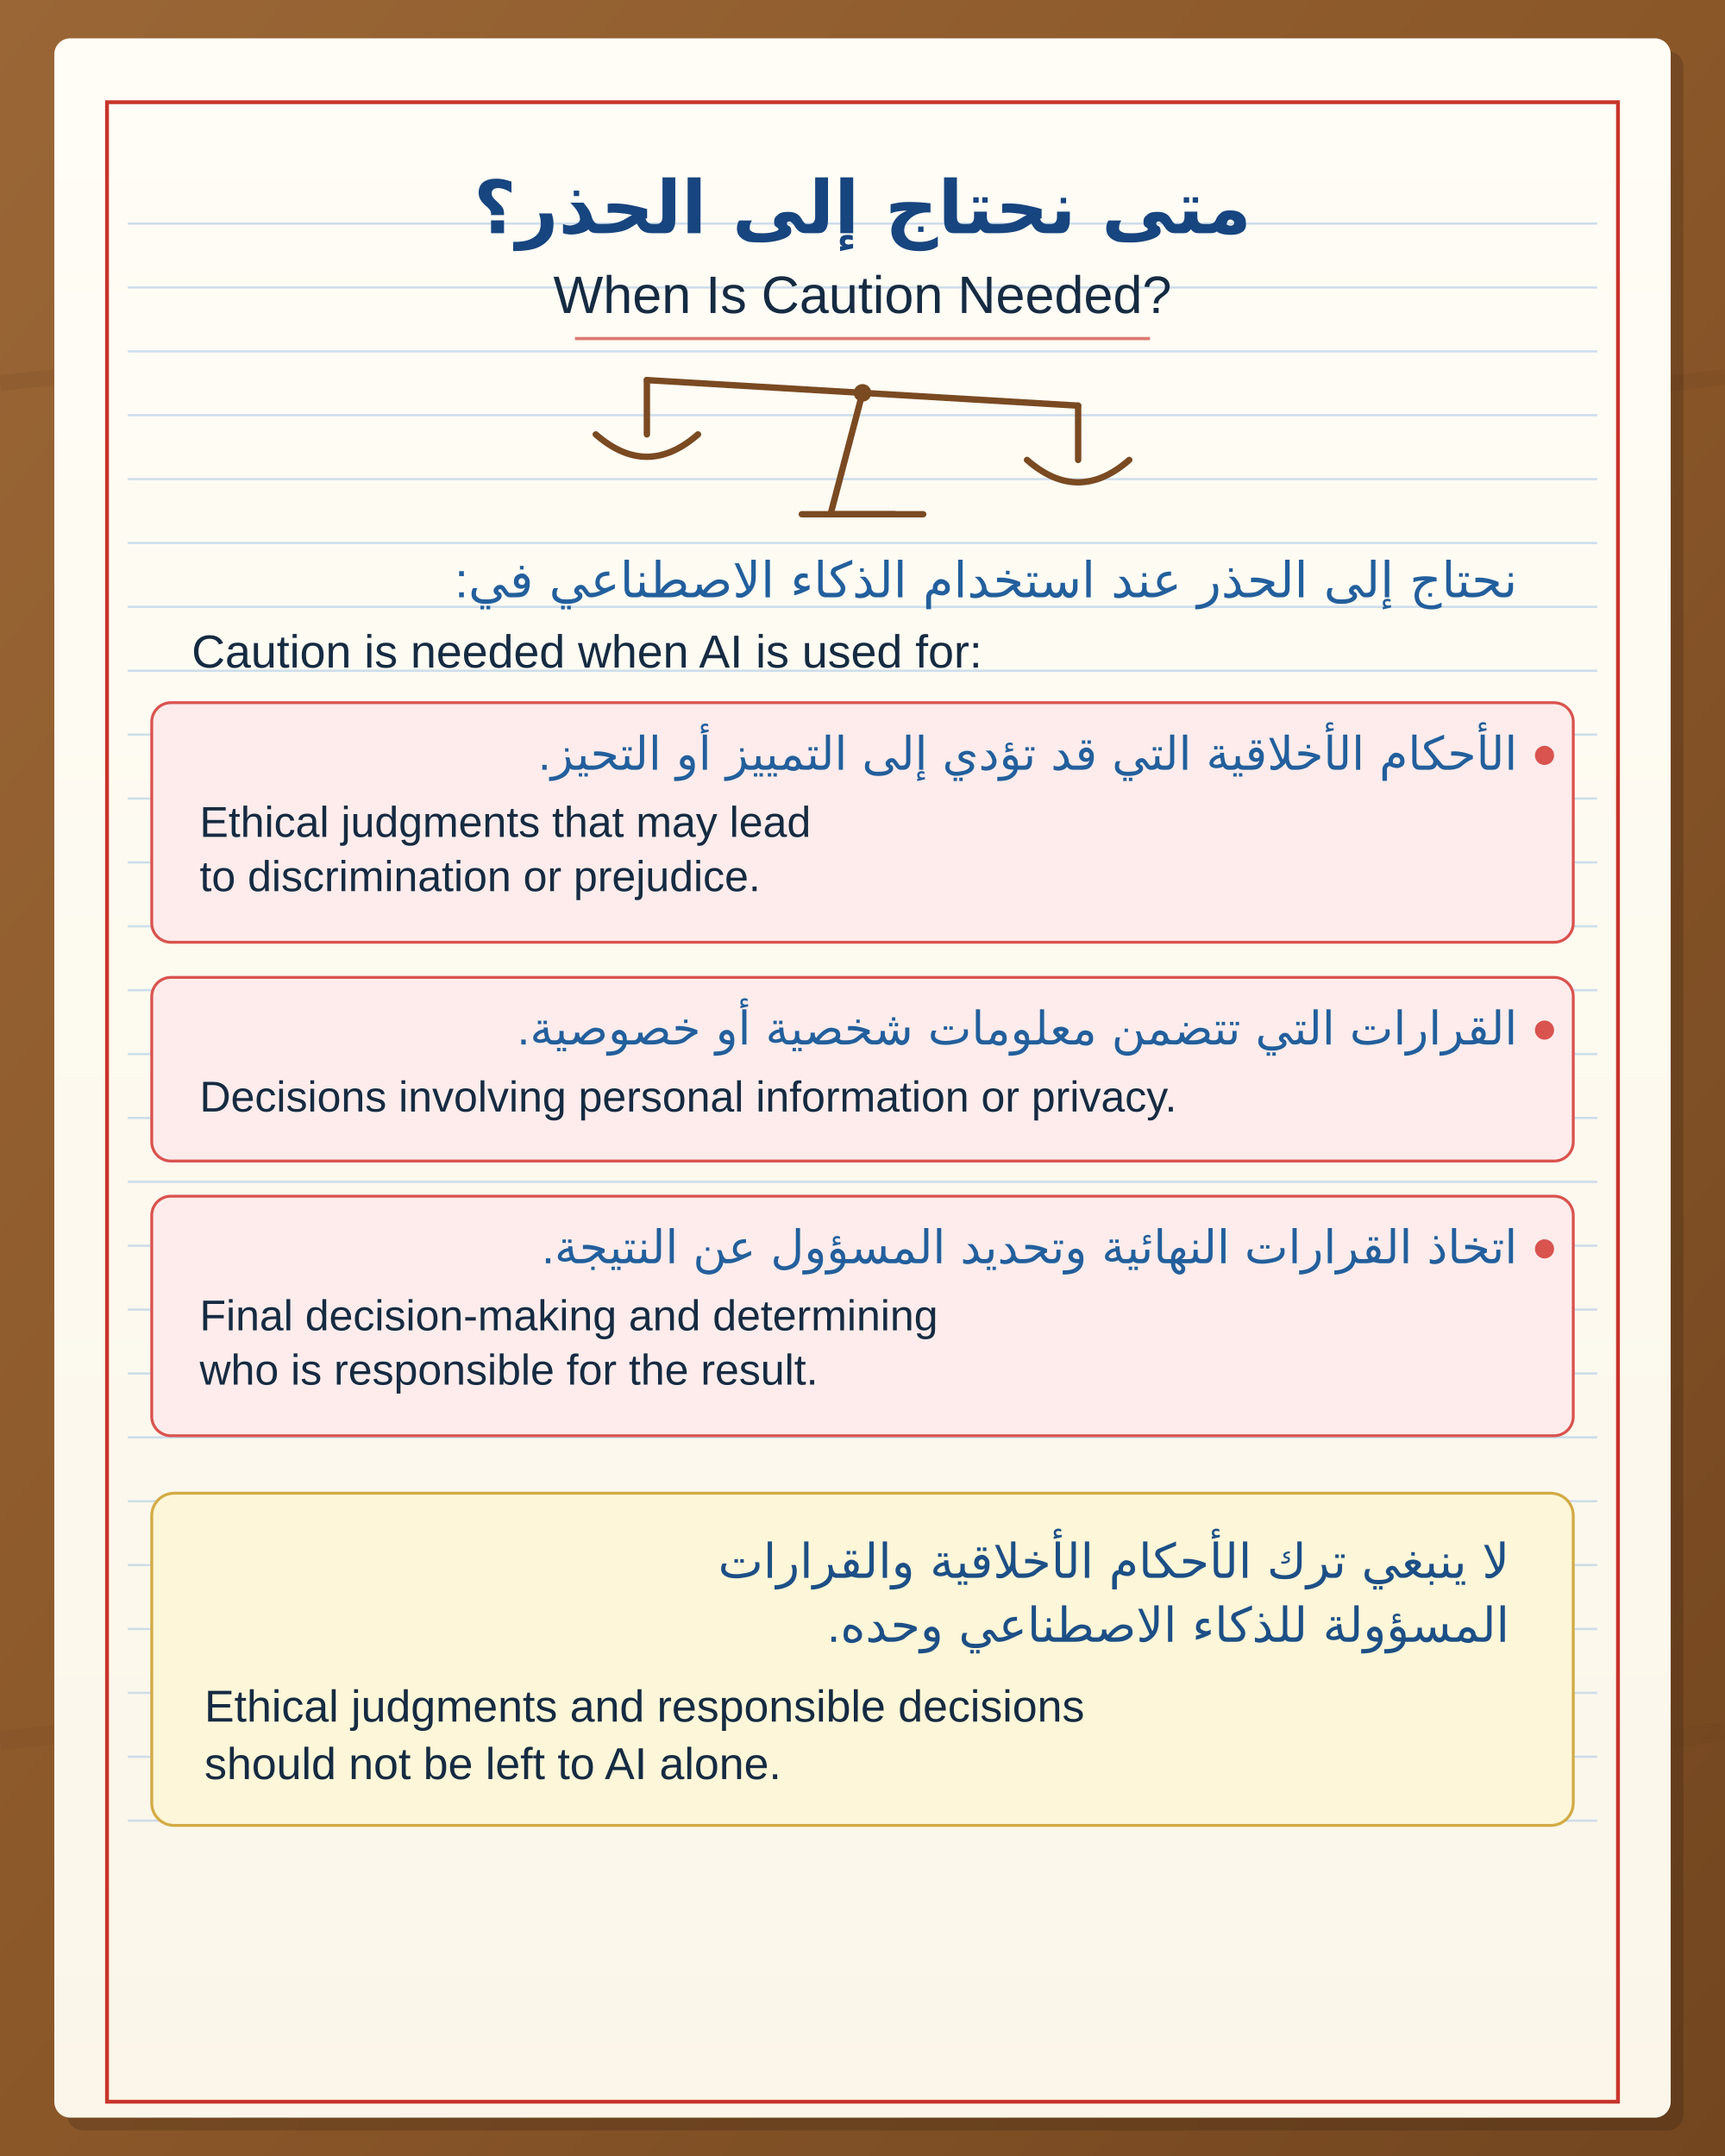
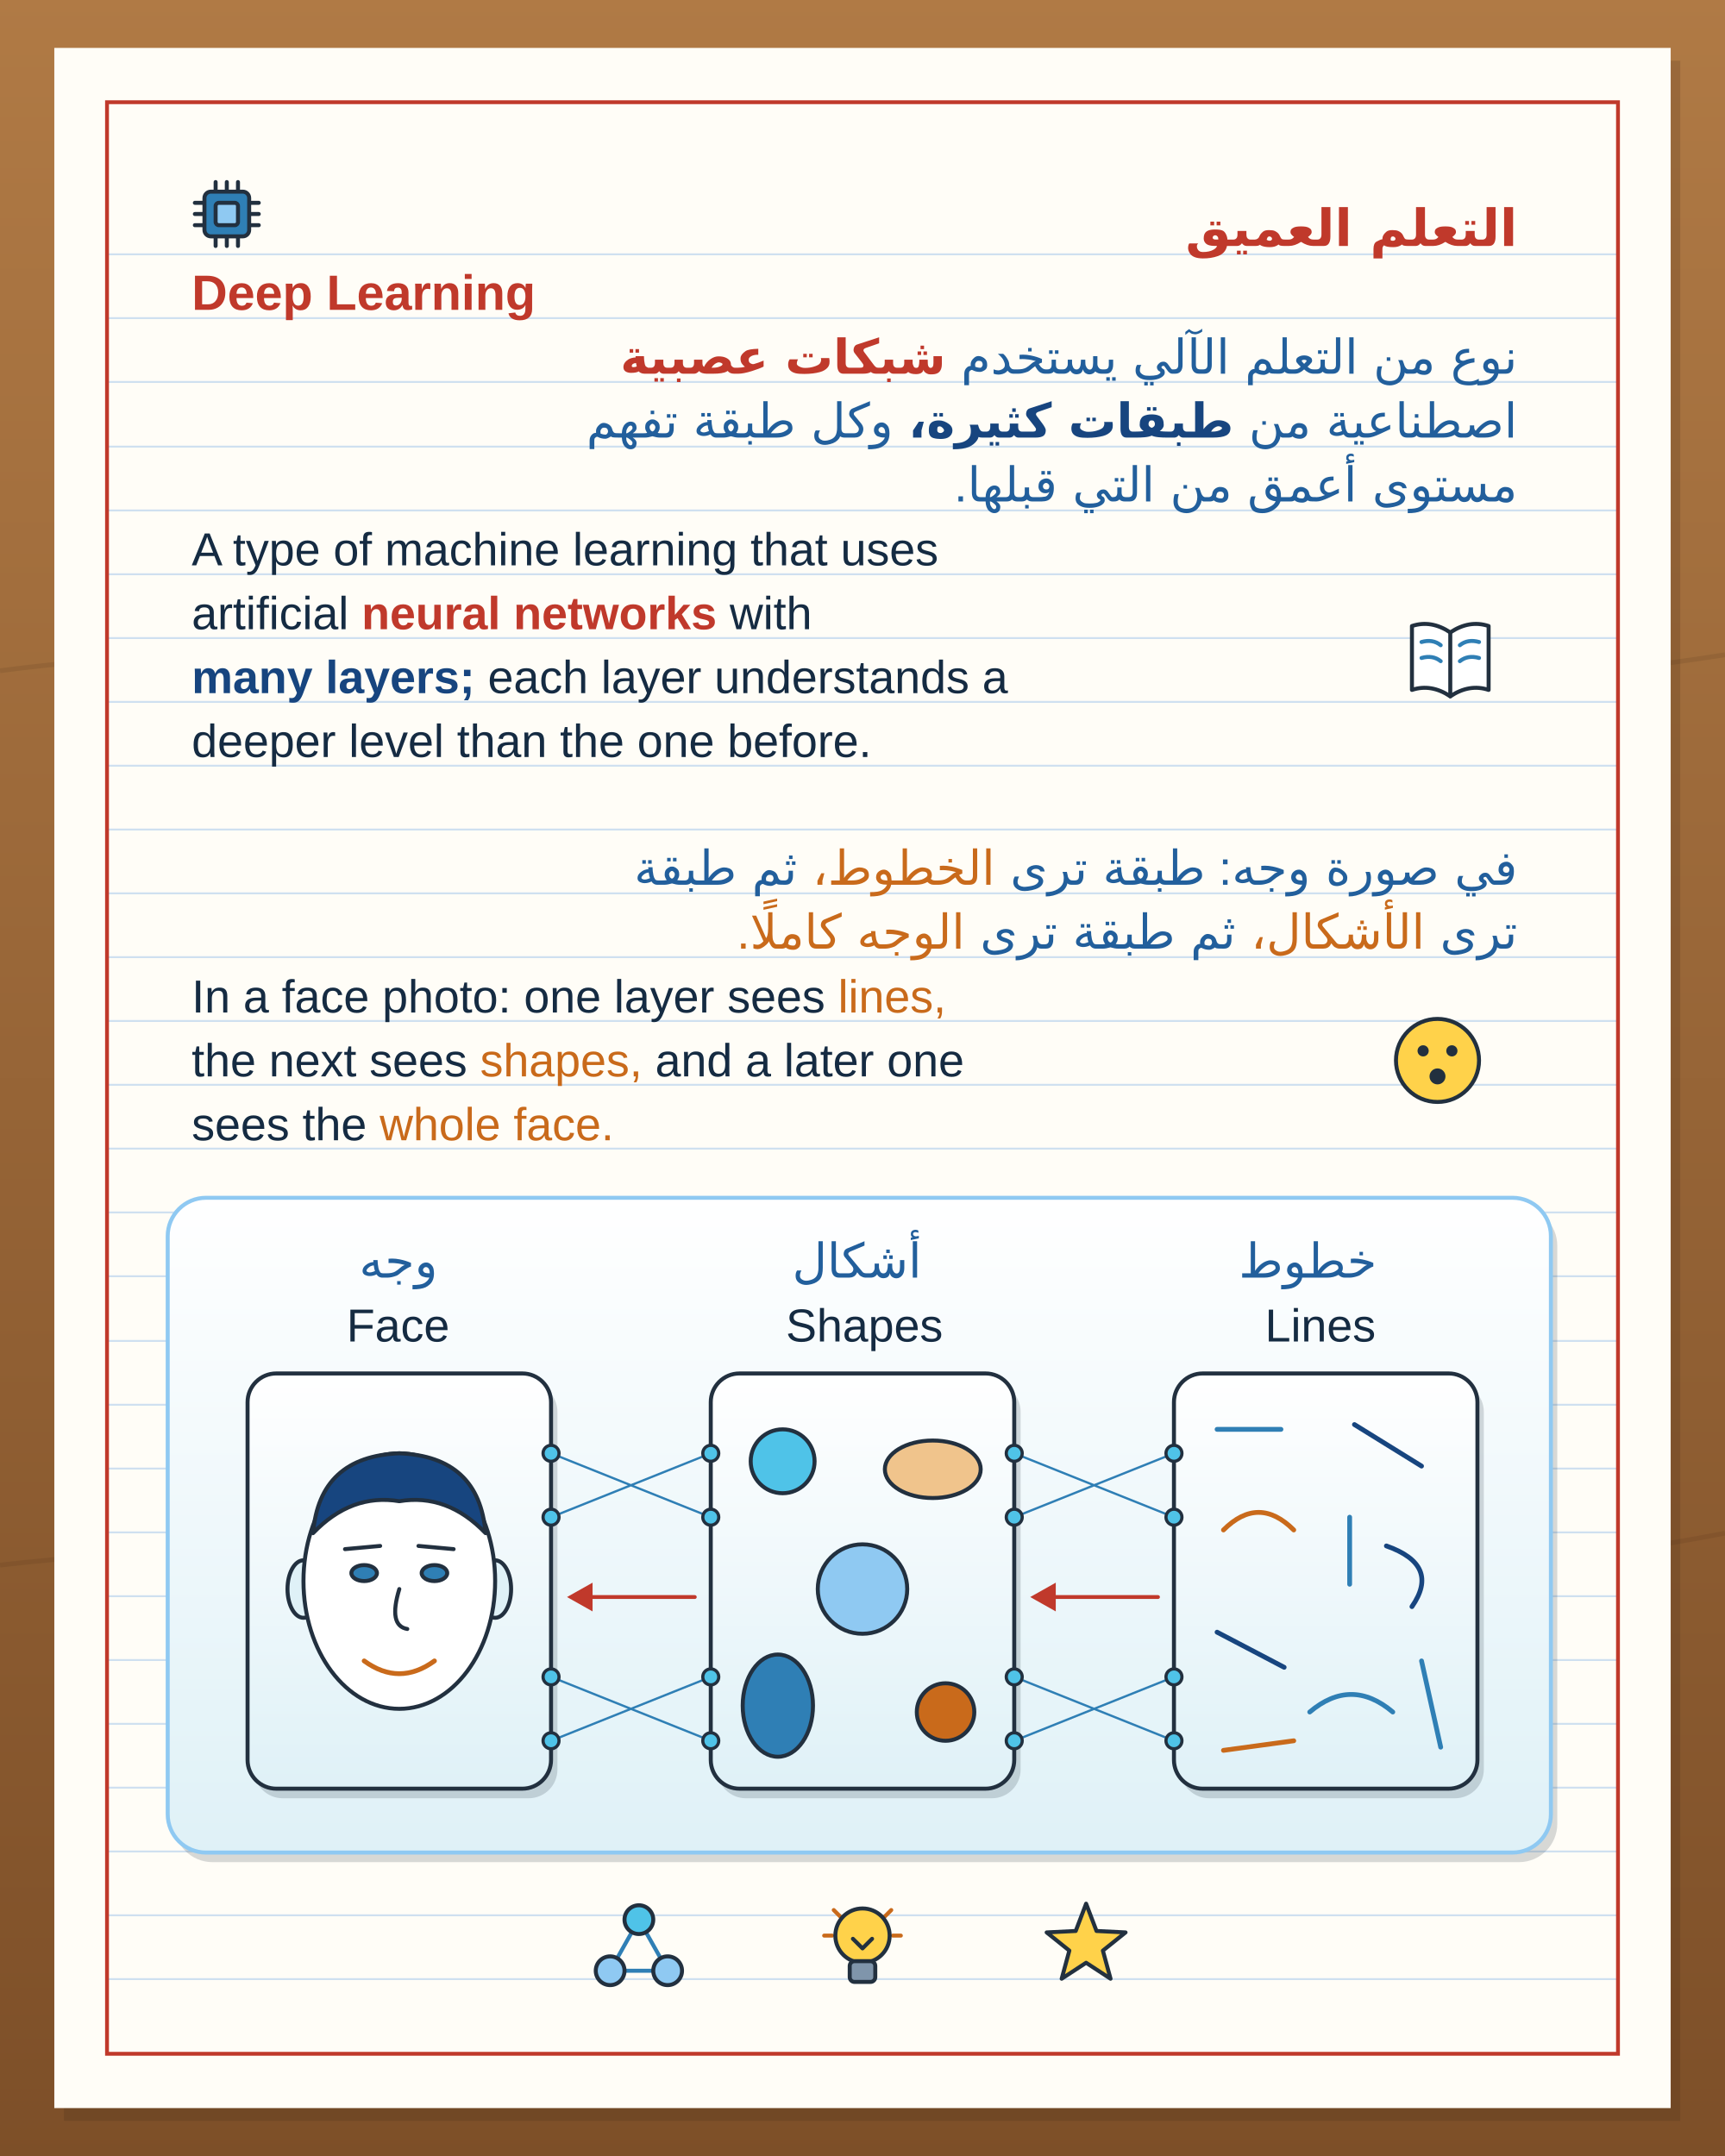
<svg xmlns="http://www.w3.org/2000/svg" width="1080" height="1350" viewBox="0 0 1080 1350" preserveAspectRatio="xMidYMid meet" style="width:100%;height:auto;max-width:1080px;display:block;margin:0 auto;">
  <defs>
-     <linearGradient id="woodBgGrad" x1="0" y1="0" x2="1" y2="1">
-       <stop offset="0" stop-color="#9a6636" />
-       <stop offset="0.5" stop-color="#8a5729" />
-       <stop offset="1" stop-color="#734620" />
+     <linearGradient id="pmDesk" x1="0" y1="0" x2="0" y2="1">
+       <stop offset="0" stop-color="#b07a45" />
+       <stop offset="1" stop-color="#7d4f28" />
    </linearGradient>
-     <linearGradient id="paperGrad" x1="0" y1="0" x2="0" y2="1">
-       <stop offset="0" stop-color="#fffdf6" />
-       <stop offset="1" stop-color="#fbf6e9" />
+     <pattern id="pmRules" x="0" y="120" width="1080" height="40" patternUnits="userSpaceOnUse">
+       <line x1="0" y1="39.5" x2="1080" y2="39.5" stroke="#cfe0f0" stroke-width="1.4" />
+     </pattern>
+   </defs>
+   <rect x="0" y="0" width="1080" height="1350" fill="url(#pmDesk)" />
+   <path d="M0 420 C 300 380, 700 470, 1080 410" fill="none" stroke="#3a2411" stroke-width="3" opacity=".12" />
+   <path d="M0 980 C 350 940, 720 1030, 1080 960" fill="none" stroke="#3a2411" stroke-width="3" opacity=".12" />
+   <rect x="40" y="38" width="1012" height="1290" fill="#3a2411" opacity=".18" />
+   <rect x="34" y="30" width="1012" height="1290" fill="#fffdf7" />
+   <rect x="67" y="120" width="946" height="1152" fill="url(#pmRules)" />
+   <rect x="67" y="64" width="946" height="1222" fill="none" stroke="#c0392b" stroke-width="2.4" />
+   <defs>
+     <linearGradient id="ilBack" x1="0" y1="0" x2="0" y2="1">
+       <stop offset="0" stop-color="#ffffff" />
+       <stop offset="1" stop-color="#dff1f7" />
+     </linearGradient>
+     <linearGradient id="ilPanel" x1="0" y1="0" x2="0" y2="1">
+       <stop offset="0" stop-color="#ffffff" />
+       <stop offset="1" stop-color="#dff1f7" />
    </linearGradient>
  </defs>
-   <rect x="0" y="0" width="1080" height="1350" fill="url(#woodBgGrad)" />
-   <path d="M0,240 C260,206 700,286 1080,236" stroke="#5d3616" stroke-width="10" fill="none" opacity=".12" />
-   <path d="M0,1090 C300,1052 760,1136 1080,1084" stroke="#5d3616" stroke-width="12" fill="none" opacity=".10" />
-   <rect x="42" y="32" width="1012" height="1302" rx="10" fill="#000000" opacity=".16" />
-   <rect x="34" y="24" width="1012" height="1302" rx="10" fill="url(#paperGrad)" />
-   <g stroke="#bcd4ea" stroke-width="1.4" opacity=".75">
-     <line x1="80" y1="140" x2="1000" y2="140" />
-     <line x1="80" y1="180" x2="1000" y2="180" />
-     <line x1="80" y1="220" x2="1000" y2="220" />
-     <line x1="80" y1="260" x2="1000" y2="260" />
-     <line x1="80" y1="300" x2="1000" y2="300" />
-     <line x1="80" y1="340" x2="1000" y2="340" />
-     <line x1="80" y1="380" x2="1000" y2="380" />
-     <line x1="80" y1="420" x2="1000" y2="420" />
-     <line x1="80" y1="460" x2="1000" y2="460" />
-     <line x1="80" y1="500" x2="1000" y2="500" />
-     <line x1="80" y1="540" x2="1000" y2="540" />
-     <line x1="80" y1="580" x2="1000" y2="580" />
-     <line x1="80" y1="620" x2="1000" y2="620" />
-     <line x1="80" y1="660" x2="1000" y2="660" />
-     <line x1="80" y1="700" x2="1000" y2="700" />
-     <line x1="80" y1="740" x2="1000" y2="740" />
-     <line x1="80" y1="780" x2="1000" y2="780" />
-     <line x1="80" y1="820" x2="1000" y2="820" />
-     <line x1="80" y1="860" x2="1000" y2="860" />
-     <line x1="80" y1="900" x2="1000" y2="900" />
-     <line x1="80" y1="940" x2="1000" y2="940" />
-     <line x1="80" y1="980" x2="1000" y2="980" />
-     <line x1="80" y1="1020" x2="1000" y2="1020" />
-     <line x1="80" y1="1060" x2="1000" y2="1060" />
-     <line x1="80" y1="1100" x2="1000" y2="1100" />
-     <line x1="80" y1="1140" x2="1000" y2="1140" />
+   <g stroke-linecap="round" stroke-linejoin="round">
+     <rect x="109" y="756" width="866" height="410" rx="24" fill="#22303f" opacity=".18" />
+     <rect x="105" y="750" width="866" height="410" rx="24" fill="url(#ilBack)" stroke="#8fc9f2" stroke-width="2.5" />
+     <rect x="739" y="866" width="190" height="260" rx="18" fill="#22303f" opacity=".18" />
+     <rect x="449" y="866" width="190" height="260" rx="18" fill="#22303f" opacity=".18" />
+     <rect x="159" y="866" width="190" height="260" rx="18" fill="#22303f" opacity=".18" />
+     <rect x="735" y="860" width="190" height="260" rx="18" fill="url(#ilPanel)" stroke="#22303f" stroke-width="2.5" />
+     <rect x="445" y="860" width="190" height="260" rx="18" fill="url(#ilPanel)" stroke="#22303f" stroke-width="2.5" />
+     <rect x="155" y="860" width="190" height="260" rx="18" fill="url(#ilPanel)" stroke="#22303f" stroke-width="2.5" />
+     <g fill="none" stroke-width="3" stroke-linecap="round">
+       <path d="M762 895 L802 895" stroke="#2f7fb5" />
+       <path d="M848 892 L890 918" stroke="#17457f" />
+       <path d="M766 958 Q 788 936 810 958" stroke="#c96a1b" />
+       <path d="M845 950 V992" stroke="#2f7fb5" />
+       <path d="M868 968 Q 902 980 884 1006" stroke="#17457f" />
+       <path d="M762 1022 L804 1044" stroke="#17457f" />
+       <path d="M820 1072 Q 846 1050 872 1072" stroke="#2f7fb5" />
+       <path d="M766 1096 L810 1090" stroke="#c96a1b" />
+       <path d="M890 1040 L902 1094" stroke="#2f7fb5" />
+     </g>
+     <g stroke="#22303f" stroke-width="2.5">
+       <circle cx="490" cy="915" r="20" fill="#4fc3e8" />
+       <ellipse cx="584" cy="920" rx="30" ry="18" fill="#f0c48c" />
+       <circle cx="540" cy="995" r="28" fill="#8fc9f2" />
+       <ellipse cx="487" cy="1068" rx="22" ry="32" fill="#2f7fb5" />
+       <circle cx="592" cy="1072" r="18" fill="#c96a1b" />
+     </g>
+     <g stroke="#22303f" stroke-width="2.5">
+       <ellipse cx="190" cy="995" rx="10" ry="18" fill="#dff1f7" />
+       <ellipse cx="310" cy="995" rx="10" ry="18" fill="#dff1f7" />
+       <ellipse cx="250" cy="990" rx="60" ry="80" fill="#ffffff" />
+       <path d="M196 960 Q 200 912 250 910 Q 300 912 304 960 Q 280 935 250 940 Q 220 935 196 960 Z" fill="#17457f" />
+       <ellipse cx="228" cy="985" rx="8" ry="5" fill="#2f7fb5" />
+       <ellipse cx="272" cy="985" rx="8" ry="5" fill="#2f7fb5" />
+       <path d="M216 970 L238 968 M262 968 L284 970" fill="none" />
+       <path d="M250 995 Q 243 1018 255 1020" fill="none" />
+       <path d="M228 1040 Q 250 1056 272 1040" fill="none" stroke="#c96a1b" stroke-width="3" />
+     </g>
+     <g fill="none" stroke="#2f7fb5" stroke-width="1.4">
+       <path d="M735 910 L635 950 M735 950 L635 910 M735 1050 L635 1090 M735 1090 L635 1050" />
+       <path d="M445 910 L345 950 M445 950 L345 910 M445 1050 L345 1090 M445 1090 L345 1050" />
+     </g>
+     <g fill="#4fc3e8" stroke="#22303f" stroke-width="2">
+       <circle cx="735" cy="910" r="5" />
+       <circle cx="735" cy="950" r="5" />
+       <circle cx="735" cy="1050" r="5" />
+       <circle cx="735" cy="1090" r="5" />
+       <circle cx="635" cy="910" r="5" />
+       <circle cx="635" cy="950" r="5" />
+       <circle cx="635" cy="1050" r="5" />
+       <circle cx="635" cy="1090" r="5" />
+       <circle cx="445" cy="910" r="5" />
+       <circle cx="445" cy="950" r="5" />
+       <circle cx="445" cy="1050" r="5" />
+       <circle cx="445" cy="1090" r="5" />
+       <circle cx="345" cy="910" r="5" />
+       <circle cx="345" cy="950" r="5" />
+       <circle cx="345" cy="1050" r="5" />
+       <circle cx="345" cy="1090" r="5" />
+     </g>
+     <line x1="725" y1="1000" x2="661" y2="1000" stroke="#c0392b" stroke-width="2.4" stroke-linecap="round" />
+     <polygon points="645,1000 661,991 661,1009" fill="#c0392b" />
+     <line x1="435" y1="1000" x2="371" y2="1000" stroke="#c0392b" stroke-width="2.4" stroke-linecap="round" />
+     <polygon points="355,1000 371,991 371,1009" fill="#c0392b" />
  </g>
-   <rect x="67" y="64" width="946" height="1252" fill="none" stroke="#c8342b" stroke-width="2.4" />
-   <rect x="95" y="440" width="890" height="150" rx="12" fill="#fdeceb" stroke="#d9534f" stroke-width="1.8" />
-   <rect x="95" y="612" width="890" height="115" rx="12" fill="#fdeceb" stroke="#d9534f" stroke-width="1.8" />
-   <rect x="95" y="749" width="890" height="150" rx="12" fill="#fdeceb" stroke="#d9534f" stroke-width="1.8" />
-   <rect x="95" y="935" width="890" height="208" rx="14" fill="#fdf6d8" stroke="#d3ab45" stroke-width="1.8" />
-   <line x1="360" y1="212" x2="720" y2="212" stroke="#c8342b" stroke-width="2" opacity=".65" />
-   <g stroke="#7a4a22" stroke-width="4" fill="none" stroke-linecap="round">
-     <line x1="405" y1="238" x2="675" y2="254" />
-     <path d="M540,246 L520,322 L560,322" />
-     <line x1="502" y1="322" x2="578" y2="322" />
-     <line x1="405" y1="238" x2="405" y2="272" />
-     <line x1="675" y1="254" x2="675" y2="288" />
-     <path d="M373,272 Q405,300 437,272" />
-     <path d="M643,288 Q675,316 707,288" />
+   <g transform="translate(120 112)" stroke="#22303f" stroke-width="2.5" stroke-linecap="round" stroke-linejoin="round">
+     <path d="M15 8 V2 M22 8 V2 M29 8 V2 M15 36 V42 M22 36 V42 M29 36 V42 M8 15 H2 M8 22 H2 M8 29 H2 M36 15 H42 M36 22 H42 M36 29 H42" fill="none" />
+     <rect x="8" y="8" width="28" height="28" rx="4" fill="#2f7fb5" />
+     <rect x="15" y="15" width="14" height="14" rx="2" fill="#8fc9f2" />
  </g>
-   <circle cx="540" cy="246" r="5.5" fill="#7a4a22" />
-   <g fill="#d9534f">
-     <circle cx="967" cy="473" r="6" />
-     <circle cx="967" cy="645" r="6" />
-     <circle cx="967" cy="782" r="6" />
+   <g transform="translate(880 384)" stroke="#22303f" stroke-width="2.5" stroke-linecap="round" stroke-linejoin="round">
+     <path d="M28 12 Q16 4 4 8 V48 Q16 44 28 52 Q40 44 52 48 V8 Q40 4 28 12 Z" fill="#ffffff" />
+     <path d="M28 12 V52" fill="none" />
+     <path d="M10 18 Q17 16 22 20 M10 28 Q17 26 22 30 M34 20 Q39 16 46 18 M34 30 Q39 26 46 28" fill="none" stroke="#2f7fb5" />
  </g>
-   <text x="540" y="146" direction="rtl" unicode-bidi="plaintext" text-anchor="middle" font-family="Tahoma, Arial, Segoe UI, sans-serif" font-size="46" font-weight="bold" fill="#17457f">متى نحتاج إلى الحذر؟</text>
-   <text x="540" y="196" direction="ltr" unicode-bidi="plaintext" text-anchor="middle" font-family="Segoe Print, Comic Sans MS, Arial, sans-serif" font-size="33" fill="#152b42">When Is Caution Needed?</text>
-   <text x="950" y="374" direction="rtl" unicode-bidi="plaintext" text-anchor="start" font-family="Tahoma, Arial, Segoe UI, sans-serif" font-size="31" fill="#225f9c">
-     <tspan x="950" dy="0">نحتاج إلى الحذر عند استخدام الذكاء الاصطناعي في:</tspan>
+   <g transform="translate(900 664)">
+     <circle cx="0" cy="0" r="26" fill="#ffd24a" stroke="#22303f" stroke-width="2.5" />
+     <circle cx="-9" cy="-6" r="3.5" fill="#22303f" />
+     <circle cx="9" cy="-6" r="3.5" fill="#22303f" />
+     <circle cx="0" cy="10" r="5" fill="#22303f" />
+   </g>
+   <g transform="translate(372 1190)" stroke="#22303f" stroke-width="2.5" stroke-linecap="round" stroke-linejoin="round">
+     <path d="M28 12 L10 44 M28 12 L46 44 M10 44 H46" fill="none" stroke="#2f7fb5" />
+     <circle cx="28" cy="12" r="9" fill="#4fc3e8" />
+     <circle cx="10" cy="44" r="9" fill="#8fc9f2" />
+     <circle cx="46" cy="44" r="9" fill="#8fc9f2" />
+   </g>
+   <g transform="translate(512 1190)" stroke="#22303f" stroke-width="2.5" stroke-linecap="round" stroke-linejoin="round">
+     <path d="M4 22 H9 M47 22 H52 M10 6 L14 10 M46 6 L42 10" fill="none" stroke="#c96a1b" />
+     <circle cx="28" cy="22" r="17" fill="#ffd24a" />
+     <path d="M22 24 L28 30 L34 24" fill="none" />
+     <rect x="20" y="38" width="16" height="13" rx="3" fill="#7f95ab" />
+   </g>
+   <g transform="translate(652 1190)" stroke="#22303f" stroke-width="2.5" stroke-linecap="round" stroke-linejoin="round">
+     <polygon points="28,2 34.5,19.1 52.7,20 38.5,31.4 43.3,49 28,39 12.7,49 17.5,31.4 3.3,20 21.5,19.1" fill="#ffd24a" />
+   </g>
+   <text x="950" y="154" direction="rtl" unicode-bidi="plaintext" text-anchor="start" font-family="Tahoma, Arial, Segoe UI, sans-serif" font-size="32" font-weight="bold" fill="#c0392b">
+     <tspan x="950" dy="0">التعلم العميق</tspan>
  </text>
-   <text x="120" y="418" direction="ltr" unicode-bidi="plaintext" text-anchor="start" font-family="Segoe Print, Comic Sans MS, Arial, sans-serif" font-size="29" fill="#152b42">
-     <tspan x="120" dy="0">Caution is needed when AI is used for:</tspan>
+   <text x="120" y="194" direction="ltr" unicode-bidi="plaintext" text-anchor="start" font-family="Segoe Print, Comic Sans MS, Arial, sans-serif" font-size="31" font-weight="bold" fill="#c0392b">
+     <tspan x="120" dy="0">Deep Learning</tspan>
  </text>
-   <text x="950" y="482" direction="rtl" unicode-bidi="plaintext" text-anchor="start" font-family="Tahoma, Arial, Segoe UI, sans-serif" font-size="29" fill="#225f9c">
-     <tspan x="950" dy="0">الأحكام الأخلاقية التي قد تؤدي إلى التمييز أو التحيز.</tspan>
+   <text x="950" y="234" direction="rtl" unicode-bidi="plaintext" text-anchor="start" font-family="Tahoma, Arial, Segoe UI, sans-serif" font-size="30" fill="#225f9c">
+     <tspan x="950" dy="0">نوع من التعلم الآلي يستخدم <tspan font-weight="bold" fill="#c0392b">شبكات عصبية</tspan>
+     </tspan>
+     <tspan x="950" dy="40">اصطناعية من <tspan font-weight="bold" fill="#17457f">طبقات كثيرة،</tspan> وكل طبقة تفهم</tspan>
+     <tspan x="950" dy="40">مستوى أعمق من التي قبلها.</tspan>
  </text>
-   <text x="125" y="524" direction="ltr" unicode-bidi="plaintext" text-anchor="start" font-family="Segoe Print, Comic Sans MS, Arial, sans-serif" font-size="27" fill="#152b42">
-     <tspan x="125" dy="0">Ethical judgments that may lead</tspan>
-     <tspan x="125" dy="34">to discrimination or prejudice.</tspan>
+   <text x="120" y="354" direction="ltr" unicode-bidi="plaintext" text-anchor="start" font-family="Segoe Print, Comic Sans MS, Arial, sans-serif" font-size="29" fill="#152b42">
+     <tspan x="120" dy="0">A type of machine learning that uses</tspan>
+     <tspan x="120" dy="40">artificial <tspan font-weight="bold" fill="#c0392b">neural networks</tspan> with</tspan>
+     <tspan x="120" dy="40">
+       <tspan font-weight="bold" fill="#17457f">many layers;</tspan> each layer understands a</tspan>
+     <tspan x="120" dy="40">deeper level than the one before.</tspan>
  </text>
-   <text x="950" y="654" direction="rtl" unicode-bidi="plaintext" text-anchor="start" font-family="Tahoma, Arial, Segoe UI, sans-serif" font-size="29" fill="#225f9c">
-     <tspan x="950" dy="0">القرارات التي تتضمن معلومات شخصية أو خصوصية.</tspan>
+   <text x="950" y="554" direction="rtl" unicode-bidi="plaintext" text-anchor="start" font-family="Tahoma, Arial, Segoe UI, sans-serif" font-size="30" fill="#225f9c">
+     <tspan x="950" dy="0">في صورة وجه: طبقة ترى <tspan fill="#c96a1b">الخطوط،</tspan> ثم طبقة</tspan>
+     <tspan x="950" dy="40">ترى <tspan fill="#c96a1b">الأشكال،</tspan> ثم طبقة ترى <tspan fill="#c96a1b">الوجه كاملًا.</tspan>
+     </tspan>
  </text>
-   <text x="125" y="696" direction="ltr" unicode-bidi="plaintext" text-anchor="start" font-family="Segoe Print, Comic Sans MS, Arial, sans-serif" font-size="27" fill="#152b42">
-     <tspan x="125" dy="0">Decisions involving personal information or privacy.</tspan>
+   <text x="120" y="634" direction="ltr" unicode-bidi="plaintext" text-anchor="start" font-family="Segoe Print, Comic Sans MS, Arial, sans-serif" font-size="29" fill="#152b42">
+     <tspan x="120" dy="0">In a face photo: one layer sees <tspan fill="#c96a1b">lines,</tspan>
+     </tspan>
+     <tspan x="120" dy="40">the next sees <tspan fill="#c96a1b">shapes,</tspan> and a later one</tspan>
+     <tspan x="120" dy="40">sees the <tspan fill="#c96a1b">whole face.</tspan>
+     </tspan>
  </text>
-   <text x="950" y="791" direction="rtl" unicode-bidi="plaintext" text-anchor="start" font-family="Tahoma, Arial, Segoe UI, sans-serif" font-size="29" fill="#225f9c">
-     <tspan x="950" dy="0">اتخاذ القرارات النهائية وتحديد المسؤول عن النتيجة.</tspan>
+   <text x="862" y="800" direction="rtl" unicode-bidi="plaintext" text-anchor="start" font-family="Tahoma, Arial, Segoe UI, sans-serif" font-size="30" fill="#225f9c">
+     <tspan x="862" dy="0">خطوط</tspan>
  </text>
-   <text x="125" y="833" direction="ltr" unicode-bidi="plaintext" text-anchor="start" font-family="Segoe Print, Comic Sans MS, Arial, sans-serif" font-size="27" fill="#152b42">
-     <tspan x="125" dy="0">Final decision-making and determining</tspan>
-     <tspan x="125" dy="34">who is responsible for the result.</tspan>
+   <text x="792" y="840" direction="ltr" unicode-bidi="plaintext" text-anchor="start" font-family="Segoe Print, Comic Sans MS, Arial, sans-serif" font-size="29" fill="#152b42">
+     <tspan x="792" dy="0">Lines</tspan>
  </text>
-   <text x="945" y="988" direction="rtl" unicode-bidi="plaintext" text-anchor="start" font-family="Tahoma, Arial, Segoe UI, sans-serif" font-size="30" fill="#1c4f86">
-     <tspan x="945" dy="0">لا ينبغي ترك الأحكام الأخلاقية والقرارات</tspan>
-     <tspan x="945" dy="40">المسؤولة للذكاء الاصطناعي وحده.</tspan>
+   <text x="577" y="800" direction="rtl" unicode-bidi="plaintext" text-anchor="start" font-family="Tahoma, Arial, Segoe UI, sans-serif" font-size="30" fill="#225f9c">
+     <tspan x="577" dy="0">أشكال</tspan>
  </text>
-   <text x="128" y="1078" direction="ltr" unicode-bidi="plaintext" text-anchor="start" font-family="Segoe Print, Comic Sans MS, Arial, sans-serif" font-size="28" fill="#152b42">
-     <tspan x="128" dy="0">Ethical judgments and responsible decisions</tspan>
-     <tspan x="128" dy="36">should not be left to AI alone.</tspan>
+   <text x="492" y="840" direction="ltr" unicode-bidi="plaintext" text-anchor="start" font-family="Segoe Print, Comic Sans MS, Arial, sans-serif" font-size="29" fill="#152b42">
+     <tspan x="492" dy="0">Shapes</tspan>
+   </text>
+   <text x="274" y="800" direction="rtl" unicode-bidi="plaintext" text-anchor="start" font-family="Tahoma, Arial, Segoe UI, sans-serif" font-size="30" fill="#225f9c">
+     <tspan x="274" dy="0">وجه</tspan>
+   </text>
+   <text x="217" y="840" direction="ltr" unicode-bidi="plaintext" text-anchor="start" font-family="Segoe Print, Comic Sans MS, Arial, sans-serif" font-size="29" fill="#152b42">
+     <tspan x="217" dy="0">Face</tspan>
  </text>
</svg>
